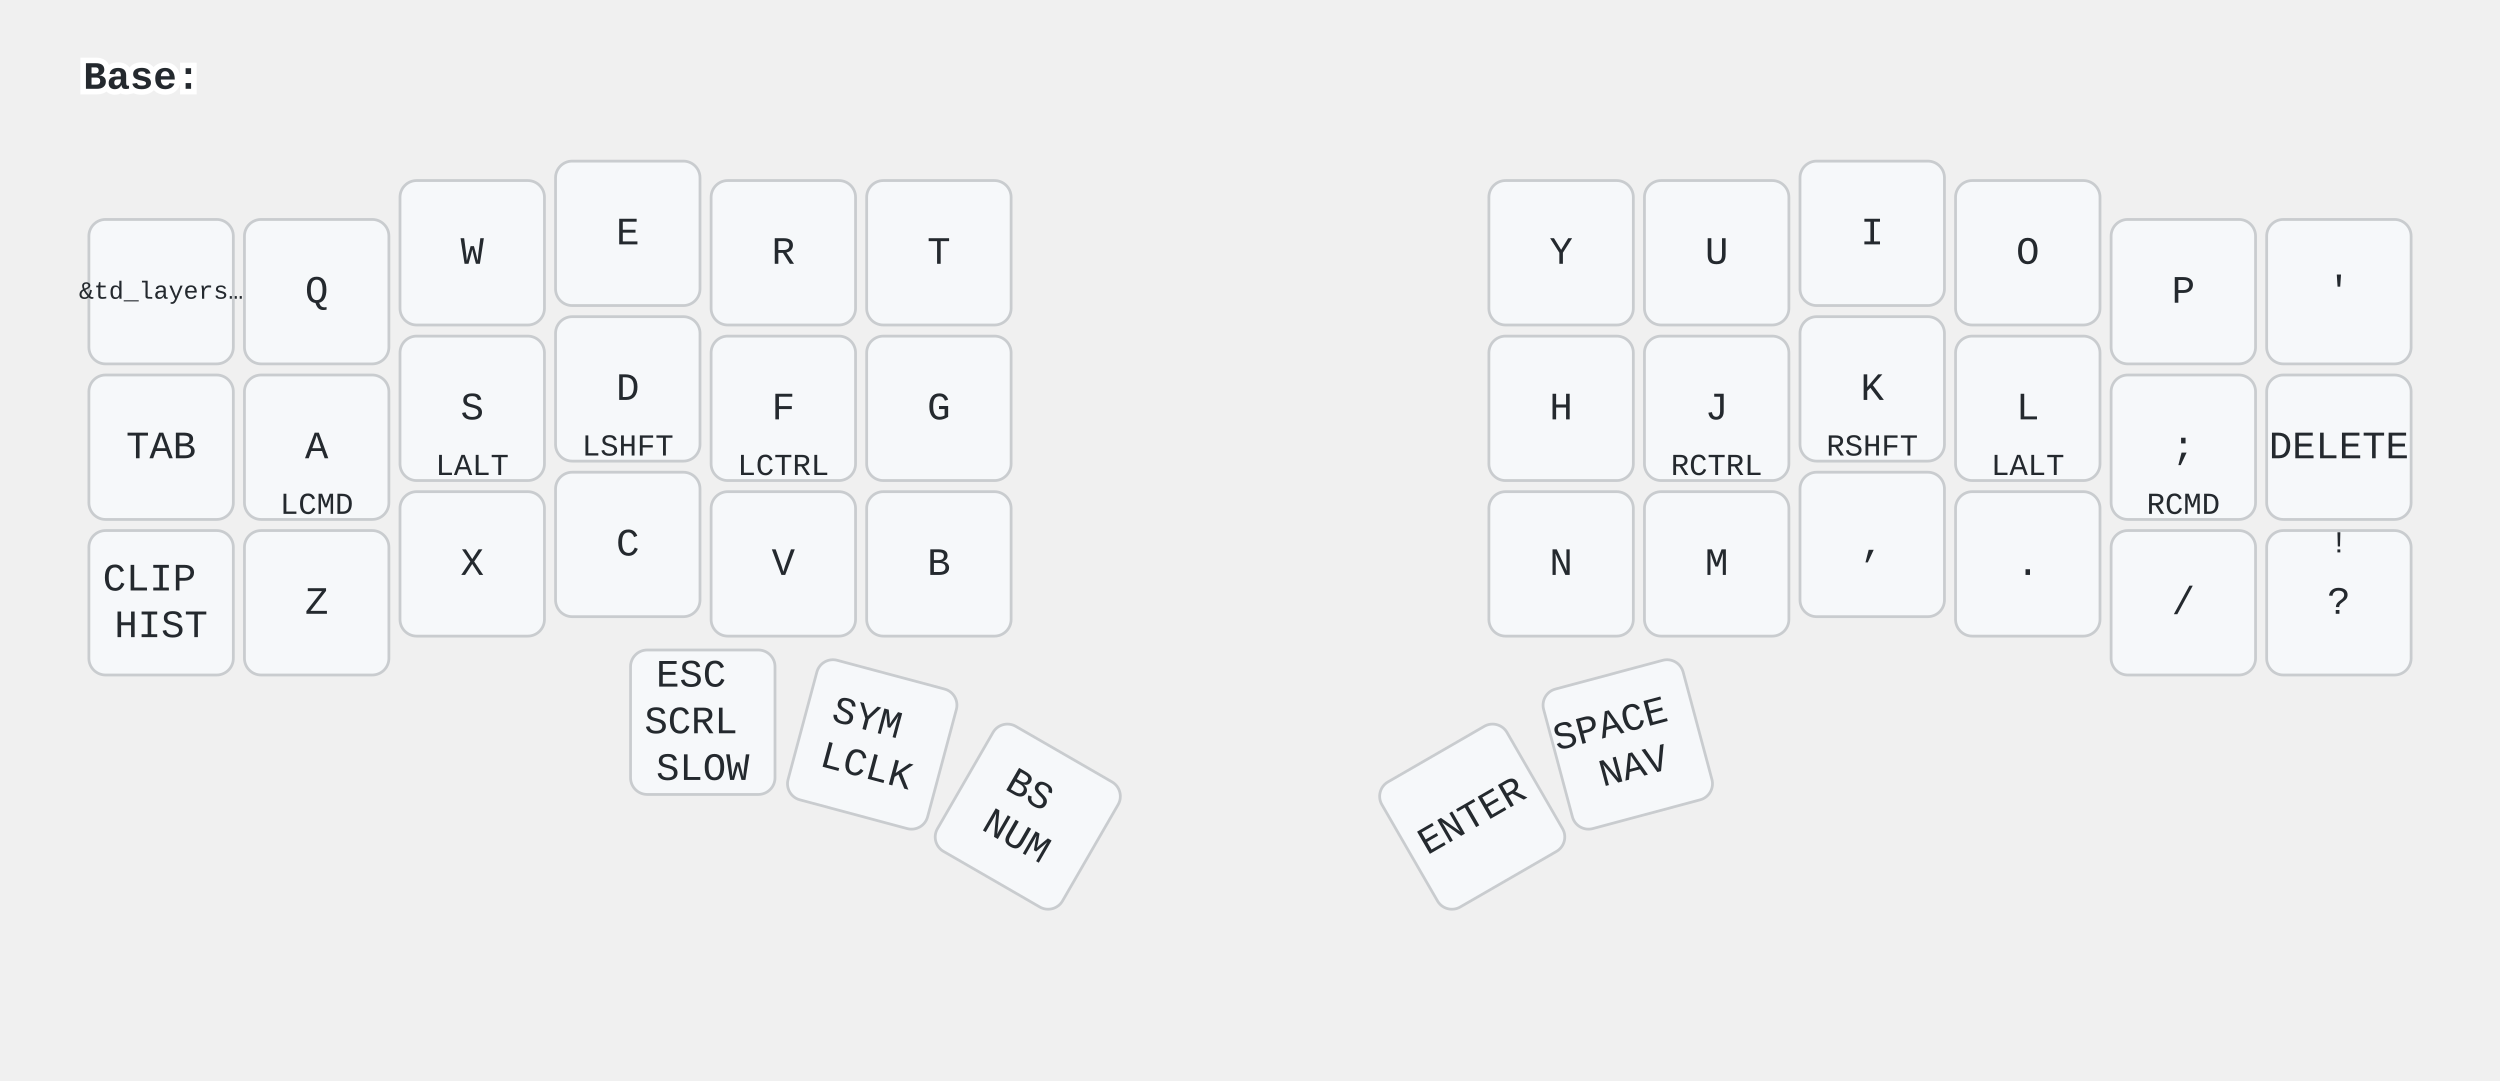
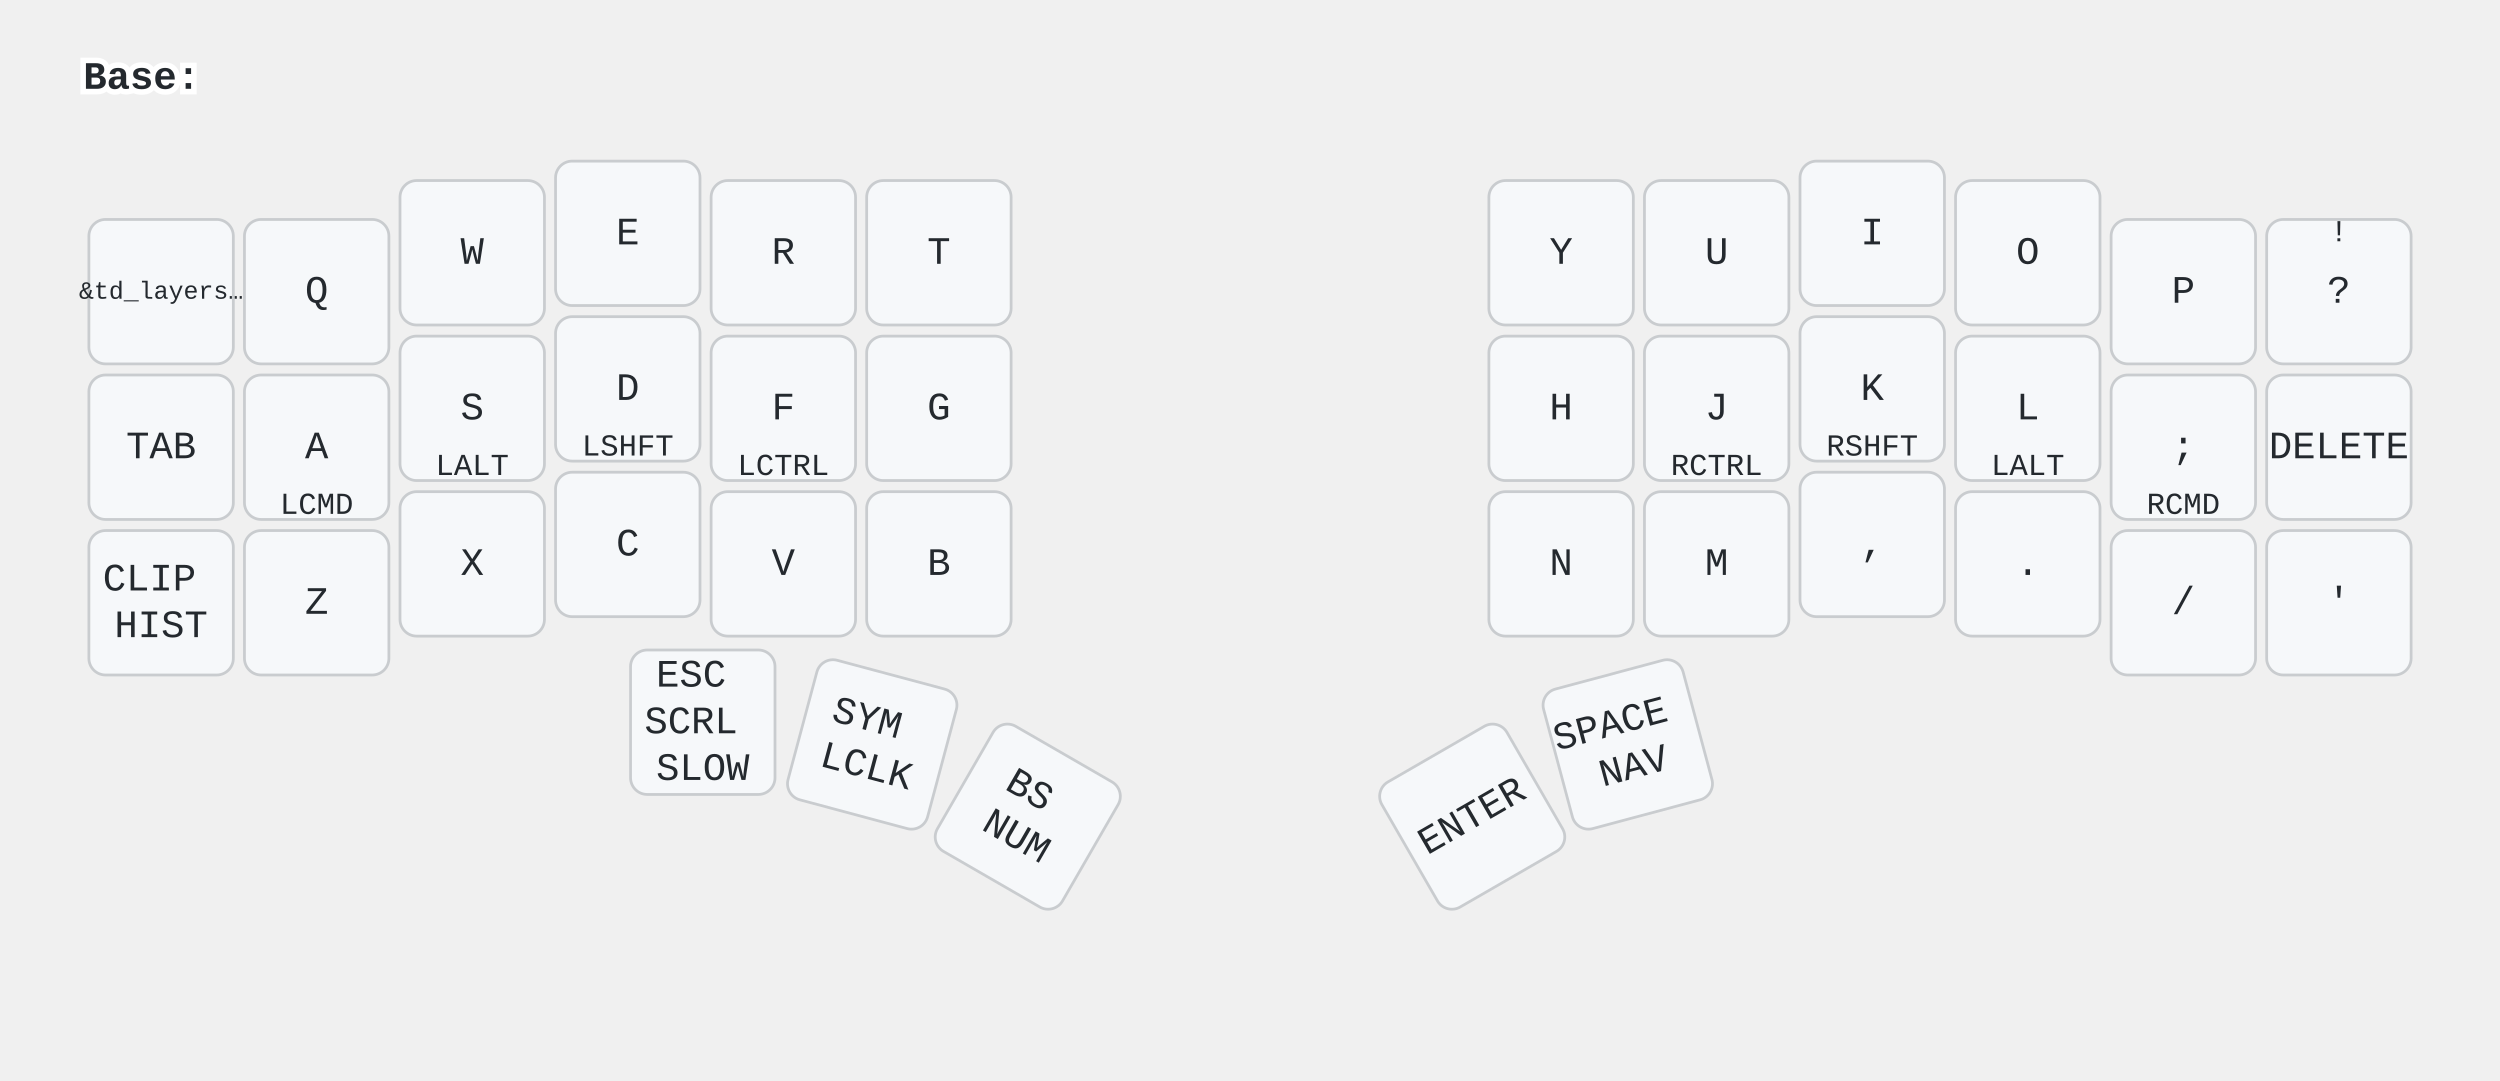
<svg xmlns="http://www.w3.org/2000/svg" width="900" height="389" viewBox="0 0 900 389" class="keymap">
  <style>/* inherit to force styles through use tags */
svg path {
    fill: inherit;
}

/* font and background color specifications */
svg.keymap {
    font-family: SFMono-Regular,Consolas,Liberation Mono,Menlo,monospace;
    font-size: 14px;
    font-kerning: normal;
    text-rendering: optimizeLegibility;
    fill: #24292e;
}

/* default key styling */
rect.key {
    fill: #f6f8fa;
}

rect.key, rect.combo {
    stroke: #c9cccf;
    stroke-width: 1;
}

/* default key side styling, only used is draw_key_sides is set */
rect.side {
    filter: brightness(90%);
}

/* color accent for combo boxes */
rect.combo, rect.combo-separate {
    fill: #cdf;
}

/* color accent for held keys */
rect.held, rect.combo.held {
    fill: #fdd;
}

/* color accent for ghost (optional) keys */
rect.ghost, rect.combo.ghost {
    stroke-dasharray: 4, 4;
    stroke-width: 2;
}

text {
    text-anchor: middle;
    dominant-baseline: middle;
}

/* styling for layer labels */
text.label {
    font-weight: bold;
    text-anchor: start;
    stroke: white;
    stroke-width: 4;
    paint-order: stroke;
}

/* styling for optional footer */
text.footer {
    text-anchor: end;
    dominant-baseline: auto;
    stroke: white;
    stroke-width: 4;
    paint-order: stroke;
}

/* styling for combo tap, and key non-tap label text */
text.combo, text.hold, text.shifted, text.left, text.right {
    font-size: 11px;
}

text.hold {
    text-anchor: middle;
    dominant-baseline: auto;
}

text.shifted {
    text-anchor: middle;
    dominant-baseline: hanging;
}

text.left {
    text-anchor: start;
}

text.right {
    text-anchor: end;
}

text.layer-activator {
    text-decoration: underline;
}

/* styling for hold/shifted label text in combo box */
text.combo.hold, text.combo.shifted, text.combo.left, text.combo.right {
    font-size: 8px;
}

/* lighter symbol for transparent keys */
text.trans {
    fill: #7b7e81;
}

/* styling for combo dendrons */
path.combo {
    stroke-width: 1;
    stroke: gray;
    fill: none;
}

/* Start Tabler Icons Cleanup */
/* cannot use height/width with glyphs */
.icon-tabler &gt; path {
    fill: inherit;
    stroke: inherit;
    stroke-width: 2;
}
/* hide tabler's default box */
.icon-tabler &gt; path[stroke="none"][fill="none"] {
    visibility: hidden;
}
/* End Tabler Icons Cleanup */

@media (prefers-color-scheme: dark) {
svg.keymap { fill: #d1d6db; }
rect.key { fill: #3f4750; }
rect.key, rect.combo { stroke: #60666c; }
rect.combo, rect.combo-separate { fill: #1f3d7a; }
rect.held, rect.combo.held { fill: #854747; }
text.label, text.footer { stroke: black; }
text.trans { fill: #7e8184; }
path.combo { stroke: #7f7f7f; }

}</style>
  <g transform="translate(30, 0)" class="layer-Base">
    <text x="0" y="28" class="label" id="Base">Base:</text>
    <g transform="translate(0, 56)">
      <g transform="translate(28, 49)" class="key keypos-0">
        <rect rx="6" ry="6" x="-26" y="-26" width="52" height="52" class="key" />
        <text x="0" y="0" class="key tap">
          <tspan style="font-size: 64%">&amp;td_layers…</tspan>
        </text>
      </g>
      <g transform="translate(84, 49)" class="key keypos-1">
        <rect rx="6" ry="6" x="-26" y="-26" width="52" height="52" class="key" />
        <text x="0" y="0" class="key tap">Q</text>
      </g>
      <g transform="translate(140, 35)" class="key keypos-2">
        <rect rx="6" ry="6" x="-26" y="-26" width="52" height="52" class="key" />
        <text x="0" y="0" class="key tap">W</text>
      </g>
      <g transform="translate(196, 28)" class="key keypos-3">
        <rect rx="6" ry="6" x="-26" y="-26" width="52" height="52" class="key" />
        <text x="0" y="0" class="key tap">E</text>
      </g>
      <g transform="translate(252, 35)" class="key keypos-4">
        <rect rx="6" ry="6" x="-26" y="-26" width="52" height="52" class="key" />
        <text x="0" y="0" class="key tap">R</text>
      </g>
      <g transform="translate(308, 35)" class="key keypos-5">
        <rect rx="6" ry="6" x="-26" y="-26" width="52" height="52" class="key" />
        <text x="0" y="0" class="key tap">T</text>
      </g>
      <g transform="translate(532, 35)" class="key keypos-6">
        <rect rx="6" ry="6" x="-26" y="-26" width="52" height="52" class="key" />
        <text x="0" y="0" class="key tap">Y</text>
      </g>
      <g transform="translate(588, 35)" class="key keypos-7">
        <rect rx="6" ry="6" x="-26" y="-26" width="52" height="52" class="key" />
        <text x="0" y="0" class="key tap">U</text>
      </g>
      <g transform="translate(644, 28)" class="key keypos-8">
        <rect rx="6" ry="6" x="-26" y="-26" width="52" height="52" class="key" />
        <text x="0" y="0" class="key tap">I</text>
      </g>
      <g transform="translate(700, 35)" class="key keypos-9">
        <rect rx="6" ry="6" x="-26" y="-26" width="52" height="52" class="key" />
        <text x="0" y="0" class="key tap">O</text>
      </g>
      <g transform="translate(756, 49)" class="key keypos-10">
        <rect rx="6" ry="6" x="-26" y="-26" width="52" height="52" class="key" />
        <text x="0" y="0" class="key tap">P</text>
      </g>
      <g transform="translate(812, 49)" class="key keypos-11">
        <rect rx="6" ry="6" x="-26" y="-26" width="52" height="52" class="key" />
-         <text x="0" y="0" class="key tap">'</text>
+         <text x="0" y="0" class="key tap">?</text>
+         <text x="0" y="-24" class="key shifted">!</text>
      </g>
      <g transform="translate(28, 105)" class="key keypos-12">
        <rect rx="6" ry="6" x="-26" y="-26" width="52" height="52" class="key" />
        <text x="0" y="0" class="key tap">TAB</text>
      </g>
      <g transform="translate(84, 105)" class="key keypos-13">
        <rect rx="6" ry="6" x="-26" y="-26" width="52" height="52" class="key" />
        <text x="0" y="0" class="key tap">A</text>
        <text x="0" y="24" class="key hold">LCMD</text>
      </g>
      <g transform="translate(140, 91)" class="key keypos-14">
        <rect rx="6" ry="6" x="-26" y="-26" width="52" height="52" class="key" />
        <text x="0" y="0" class="key tap">S</text>
        <text x="0" y="24" class="key hold">LALT</text>
      </g>
      <g transform="translate(196, 84)" class="key keypos-15">
        <rect rx="6" ry="6" x="-26" y="-26" width="52" height="52" class="key" />
        <text x="0" y="0" class="key tap">D</text>
        <text x="0" y="24" class="key hold">LSHFT</text>
      </g>
      <g transform="translate(252, 91)" class="key keypos-16">
        <rect rx="6" ry="6" x="-26" y="-26" width="52" height="52" class="key" />
        <text x="0" y="0" class="key tap">F</text>
        <text x="0" y="24" class="key hold">LCTRL</text>
      </g>
      <g transform="translate(308, 91)" class="key keypos-17">
        <rect rx="6" ry="6" x="-26" y="-26" width="52" height="52" class="key" />
        <text x="0" y="0" class="key tap">G</text>
      </g>
      <g transform="translate(532, 91)" class="key keypos-18">
        <rect rx="6" ry="6" x="-26" y="-26" width="52" height="52" class="key" />
        <text x="0" y="0" class="key tap">H</text>
      </g>
      <g transform="translate(588, 91)" class="key keypos-19">
        <rect rx="6" ry="6" x="-26" y="-26" width="52" height="52" class="key" />
        <text x="0" y="0" class="key tap">J</text>
        <text x="0" y="24" class="key hold">RCTRL</text>
      </g>
      <g transform="translate(644, 84)" class="key keypos-20">
        <rect rx="6" ry="6" x="-26" y="-26" width="52" height="52" class="key" />
        <text x="0" y="0" class="key tap">K</text>
        <text x="0" y="24" class="key hold">RSHFT</text>
      </g>
      <g transform="translate(700, 91)" class="key keypos-21">
        <rect rx="6" ry="6" x="-26" y="-26" width="52" height="52" class="key" />
        <text x="0" y="0" class="key tap">L</text>
        <text x="0" y="24" class="key hold">LALT</text>
      </g>
      <g transform="translate(756, 105)" class="key keypos-22">
        <rect rx="6" ry="6" x="-26" y="-26" width="52" height="52" class="key" />
        <text x="0" y="0" class="key tap">;</text>
        <text x="0" y="24" class="key hold">RCMD</text>
      </g>
      <g transform="translate(812, 105)" class="key keypos-23">
        <rect rx="6" ry="6" x="-26" y="-26" width="52" height="52" class="key" />
        <text x="0" y="0" class="key tap">DELETE</text>
      </g>
      <g transform="translate(28, 161)" class="key keypos-24">
        <rect rx="6" ry="6" x="-26" y="-26" width="52" height="52" class="key" />
        <text x="0" y="0" class="key tap">
          <tspan x="0" dy="-0.6em">CLIP</tspan>
          <tspan x="0" dy="1.2em">HIST</tspan>
        </text>
      </g>
      <g transform="translate(84, 161)" class="key keypos-25">
        <rect rx="6" ry="6" x="-26" y="-26" width="52" height="52" class="key" />
        <text x="0" y="0" class="key tap">Z</text>
      </g>
      <g transform="translate(140, 147)" class="key keypos-26">
        <rect rx="6" ry="6" x="-26" y="-26" width="52" height="52" class="key" />
        <text x="0" y="0" class="key tap">X</text>
      </g>
      <g transform="translate(196, 140)" class="key keypos-27">
        <rect rx="6" ry="6" x="-26" y="-26" width="52" height="52" class="key" />
        <text x="0" y="0" class="key tap">C</text>
      </g>
      <g transform="translate(252, 147)" class="key keypos-28">
        <rect rx="6" ry="6" x="-26" y="-26" width="52" height="52" class="key" />
        <text x="0" y="0" class="key tap">V</text>
      </g>
      <g transform="translate(308, 147)" class="key keypos-29">
        <rect rx="6" ry="6" x="-26" y="-26" width="52" height="52" class="key" />
        <text x="0" y="0" class="key tap">B</text>
      </g>
      <g transform="translate(532, 147)" class="key keypos-30">
        <rect rx="6" ry="6" x="-26" y="-26" width="52" height="52" class="key" />
        <text x="0" y="0" class="key tap">N</text>
      </g>
      <g transform="translate(588, 147)" class="key keypos-31">
        <rect rx="6" ry="6" x="-26" y="-26" width="52" height="52" class="key" />
        <text x="0" y="0" class="key tap">M</text>
      </g>
      <g transform="translate(644, 140)" class="key keypos-32">
        <rect rx="6" ry="6" x="-26" y="-26" width="52" height="52" class="key" />
        <text x="0" y="0" class="key tap">,</text>
      </g>
      <g transform="translate(700, 147)" class="key keypos-33">
        <rect rx="6" ry="6" x="-26" y="-26" width="52" height="52" class="key" />
        <text x="0" y="0" class="key tap">.</text>
      </g>
      <g transform="translate(756, 161)" class="key keypos-34">
        <rect rx="6" ry="6" x="-26" y="-26" width="52" height="52" class="key" />
        <text x="0" y="0" class="key tap">/</text>
      </g>
      <g transform="translate(812, 161)" class="key keypos-35">
        <rect rx="6" ry="6" x="-26" y="-26" width="52" height="52" class="key" />
-         <text x="0" y="0" class="key tap">?</text>
-         <text x="0" y="-24" class="key shifted">!</text>
+         <text x="0" y="0" class="key tap">'</text>
      </g>
      <g transform="translate(223, 204)" class="key keypos-36">
        <rect rx="6" ry="6" x="-26" y="-26" width="52" height="52" class="key" />
        <text x="0" y="0" class="key tap">
          <tspan x="0" dy="-1.2em">ESC</tspan>
          <tspan x="0" dy="1.2em">SCRL</tspan>
          <tspan x="0" dy="1.2em">SLOW</tspan>
        </text>
      </g>
      <g transform="translate(284, 212) rotate(15.0)" class="key keypos-37">
        <rect rx="6" ry="6" x="-26" y="-26" width="52" height="52" class="key" />
        <text x="0" y="0" class="key tap">
          <tspan x="0" dy="-0.6em">SYM</tspan>
          <tspan x="0" dy="1.2em">LCLK</tspan>
        </text>
      </g>
      <g transform="translate(340, 238) rotate(30.0)" class="key keypos-38">
        <rect rx="6" ry="6" x="-26" y="-26" width="52" height="52" class="key" />
        <text x="0" y="0" class="key tap">
          <tspan x="0" dy="-0.6em">BS</tspan>
          <tspan x="0" dy="1.2em">NUM</tspan>
        </text>
      </g>
      <g transform="translate(500, 238) rotate(-30.0)" class="key keypos-39">
        <rect rx="6" ry="6" x="-26" y="-26" width="52" height="52" class="key" />
        <text x="0" y="0" class="key tap">ENTER</text>
      </g>
      <g transform="translate(556, 212) rotate(-15.0)" class="key keypos-40">
        <rect rx="6" ry="6" x="-26" y="-26" width="52" height="52" class="key" />
        <text x="0" y="0" class="key tap">
          <tspan x="0" dy="-0.6em">SPACE</tspan>
          <tspan x="0" dy="1.2em">NAV</tspan>
        </text>
      </g>
    </g>
  </g>
</svg>
